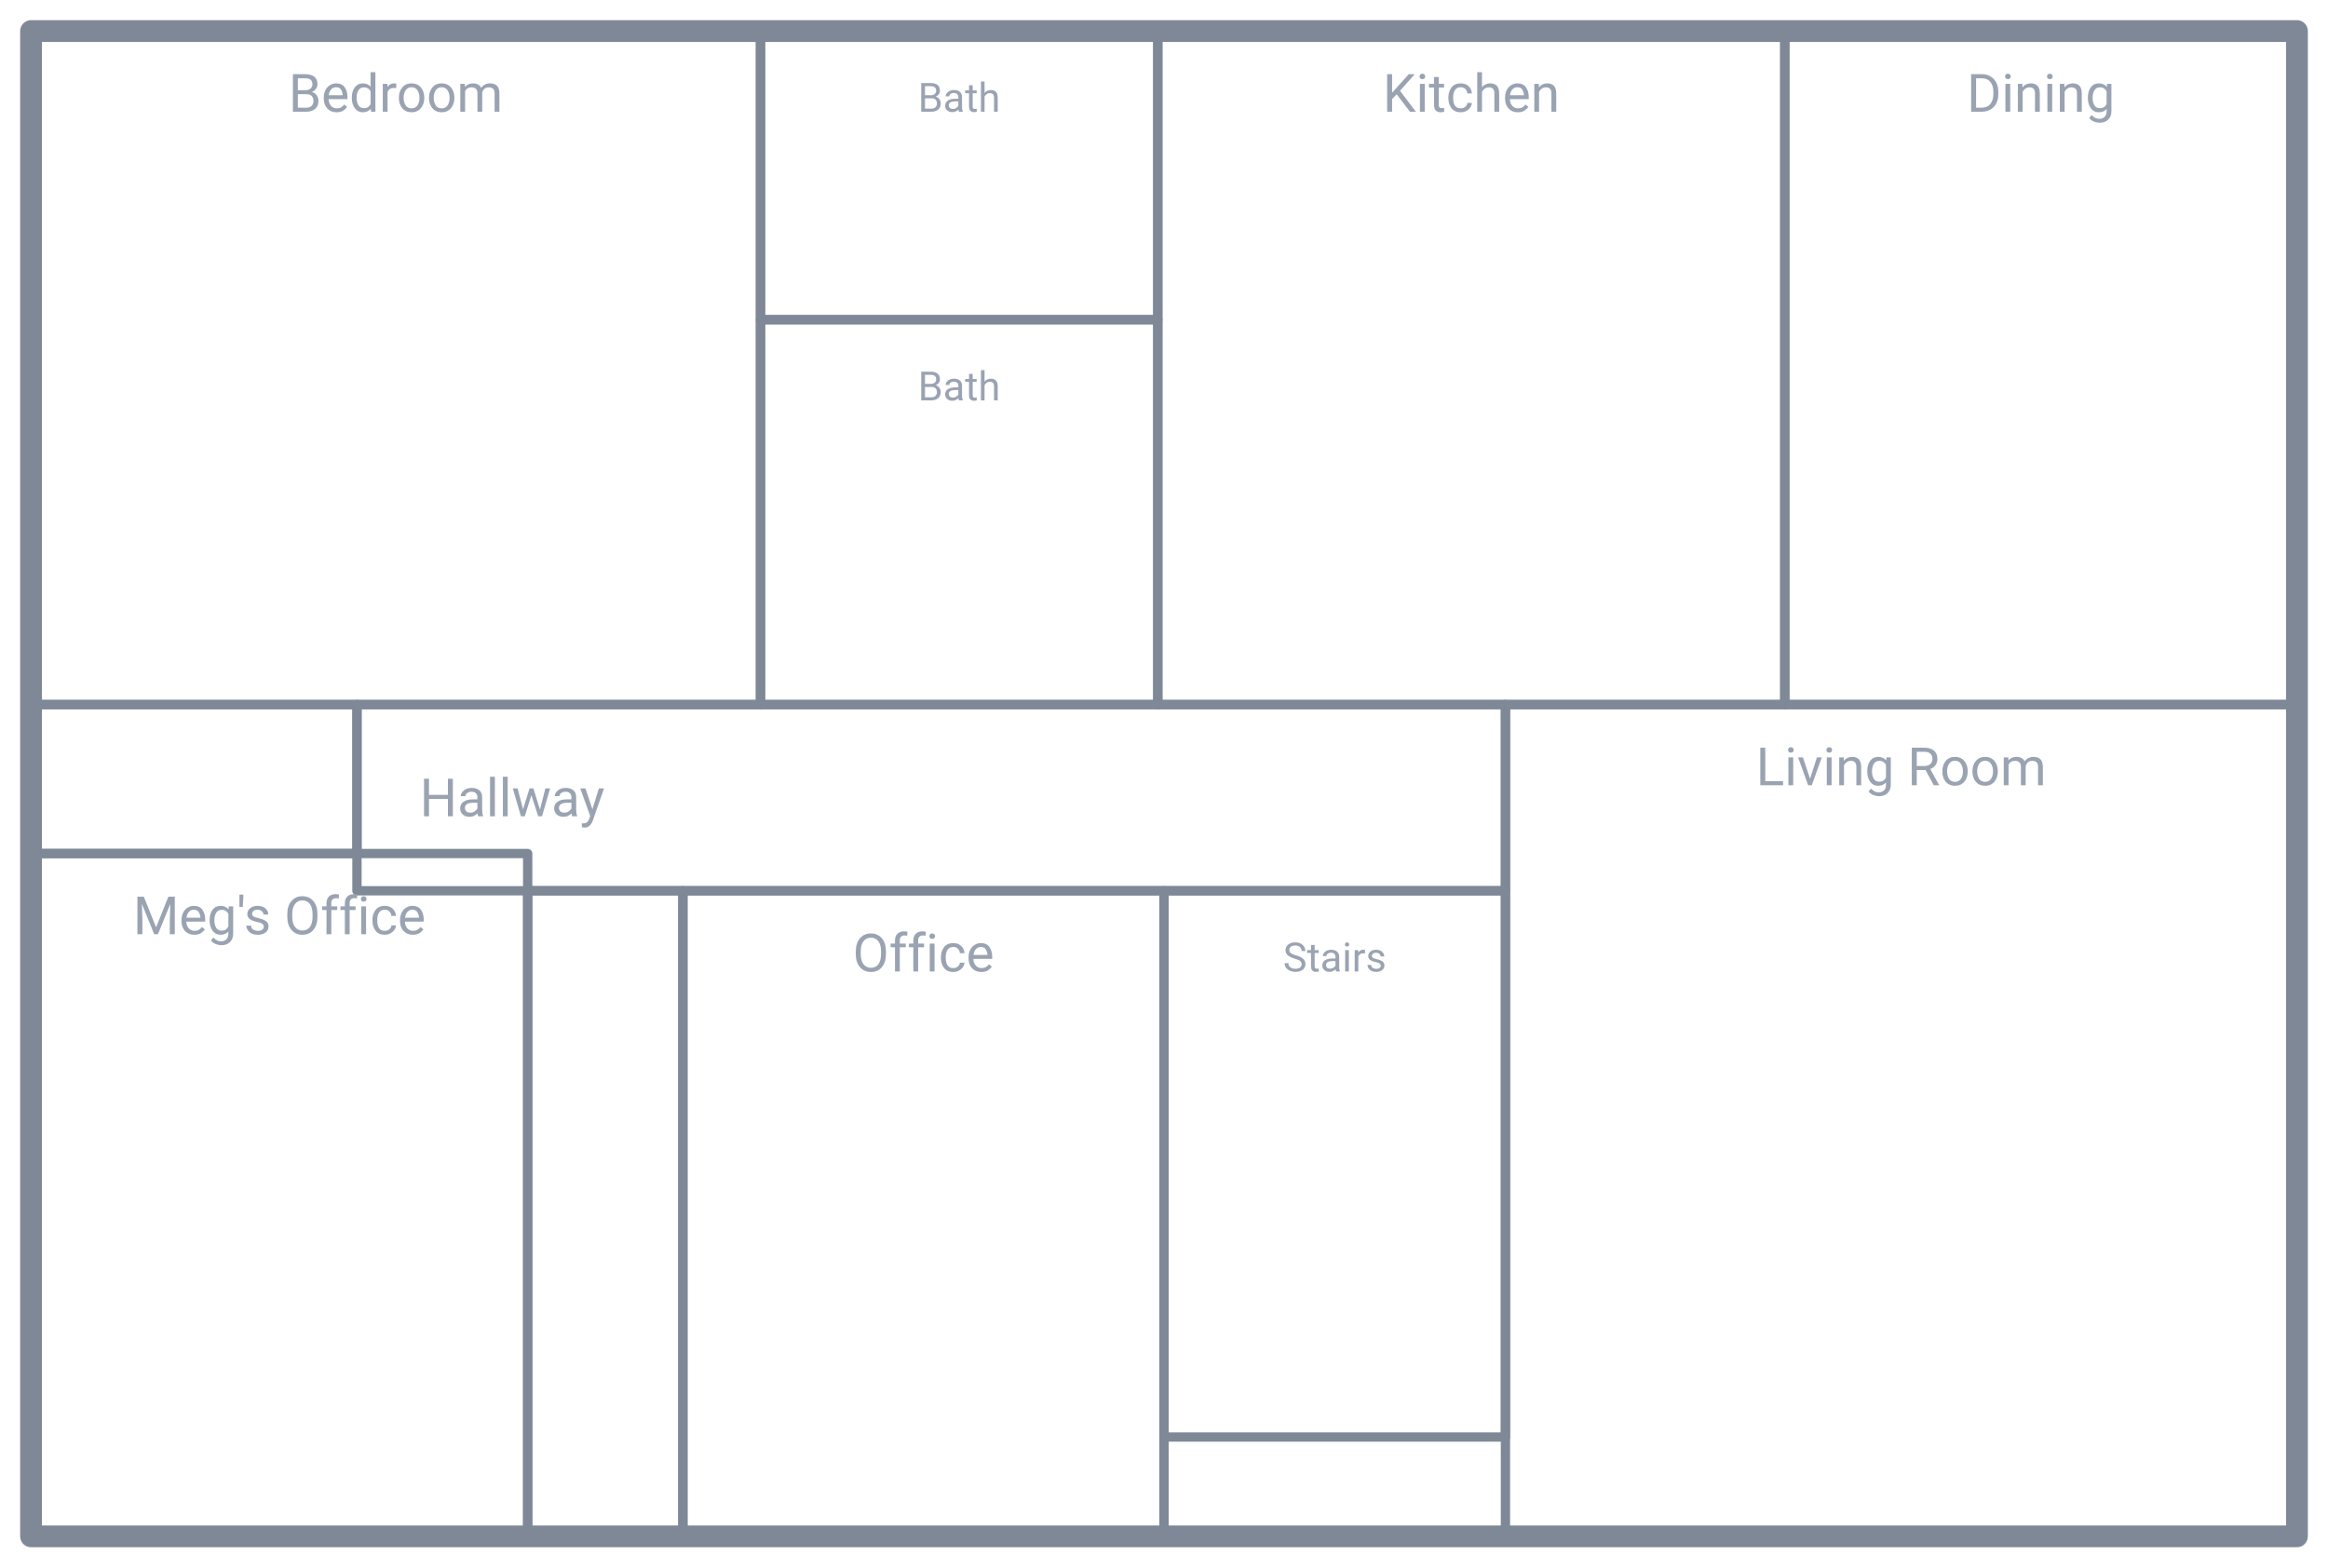
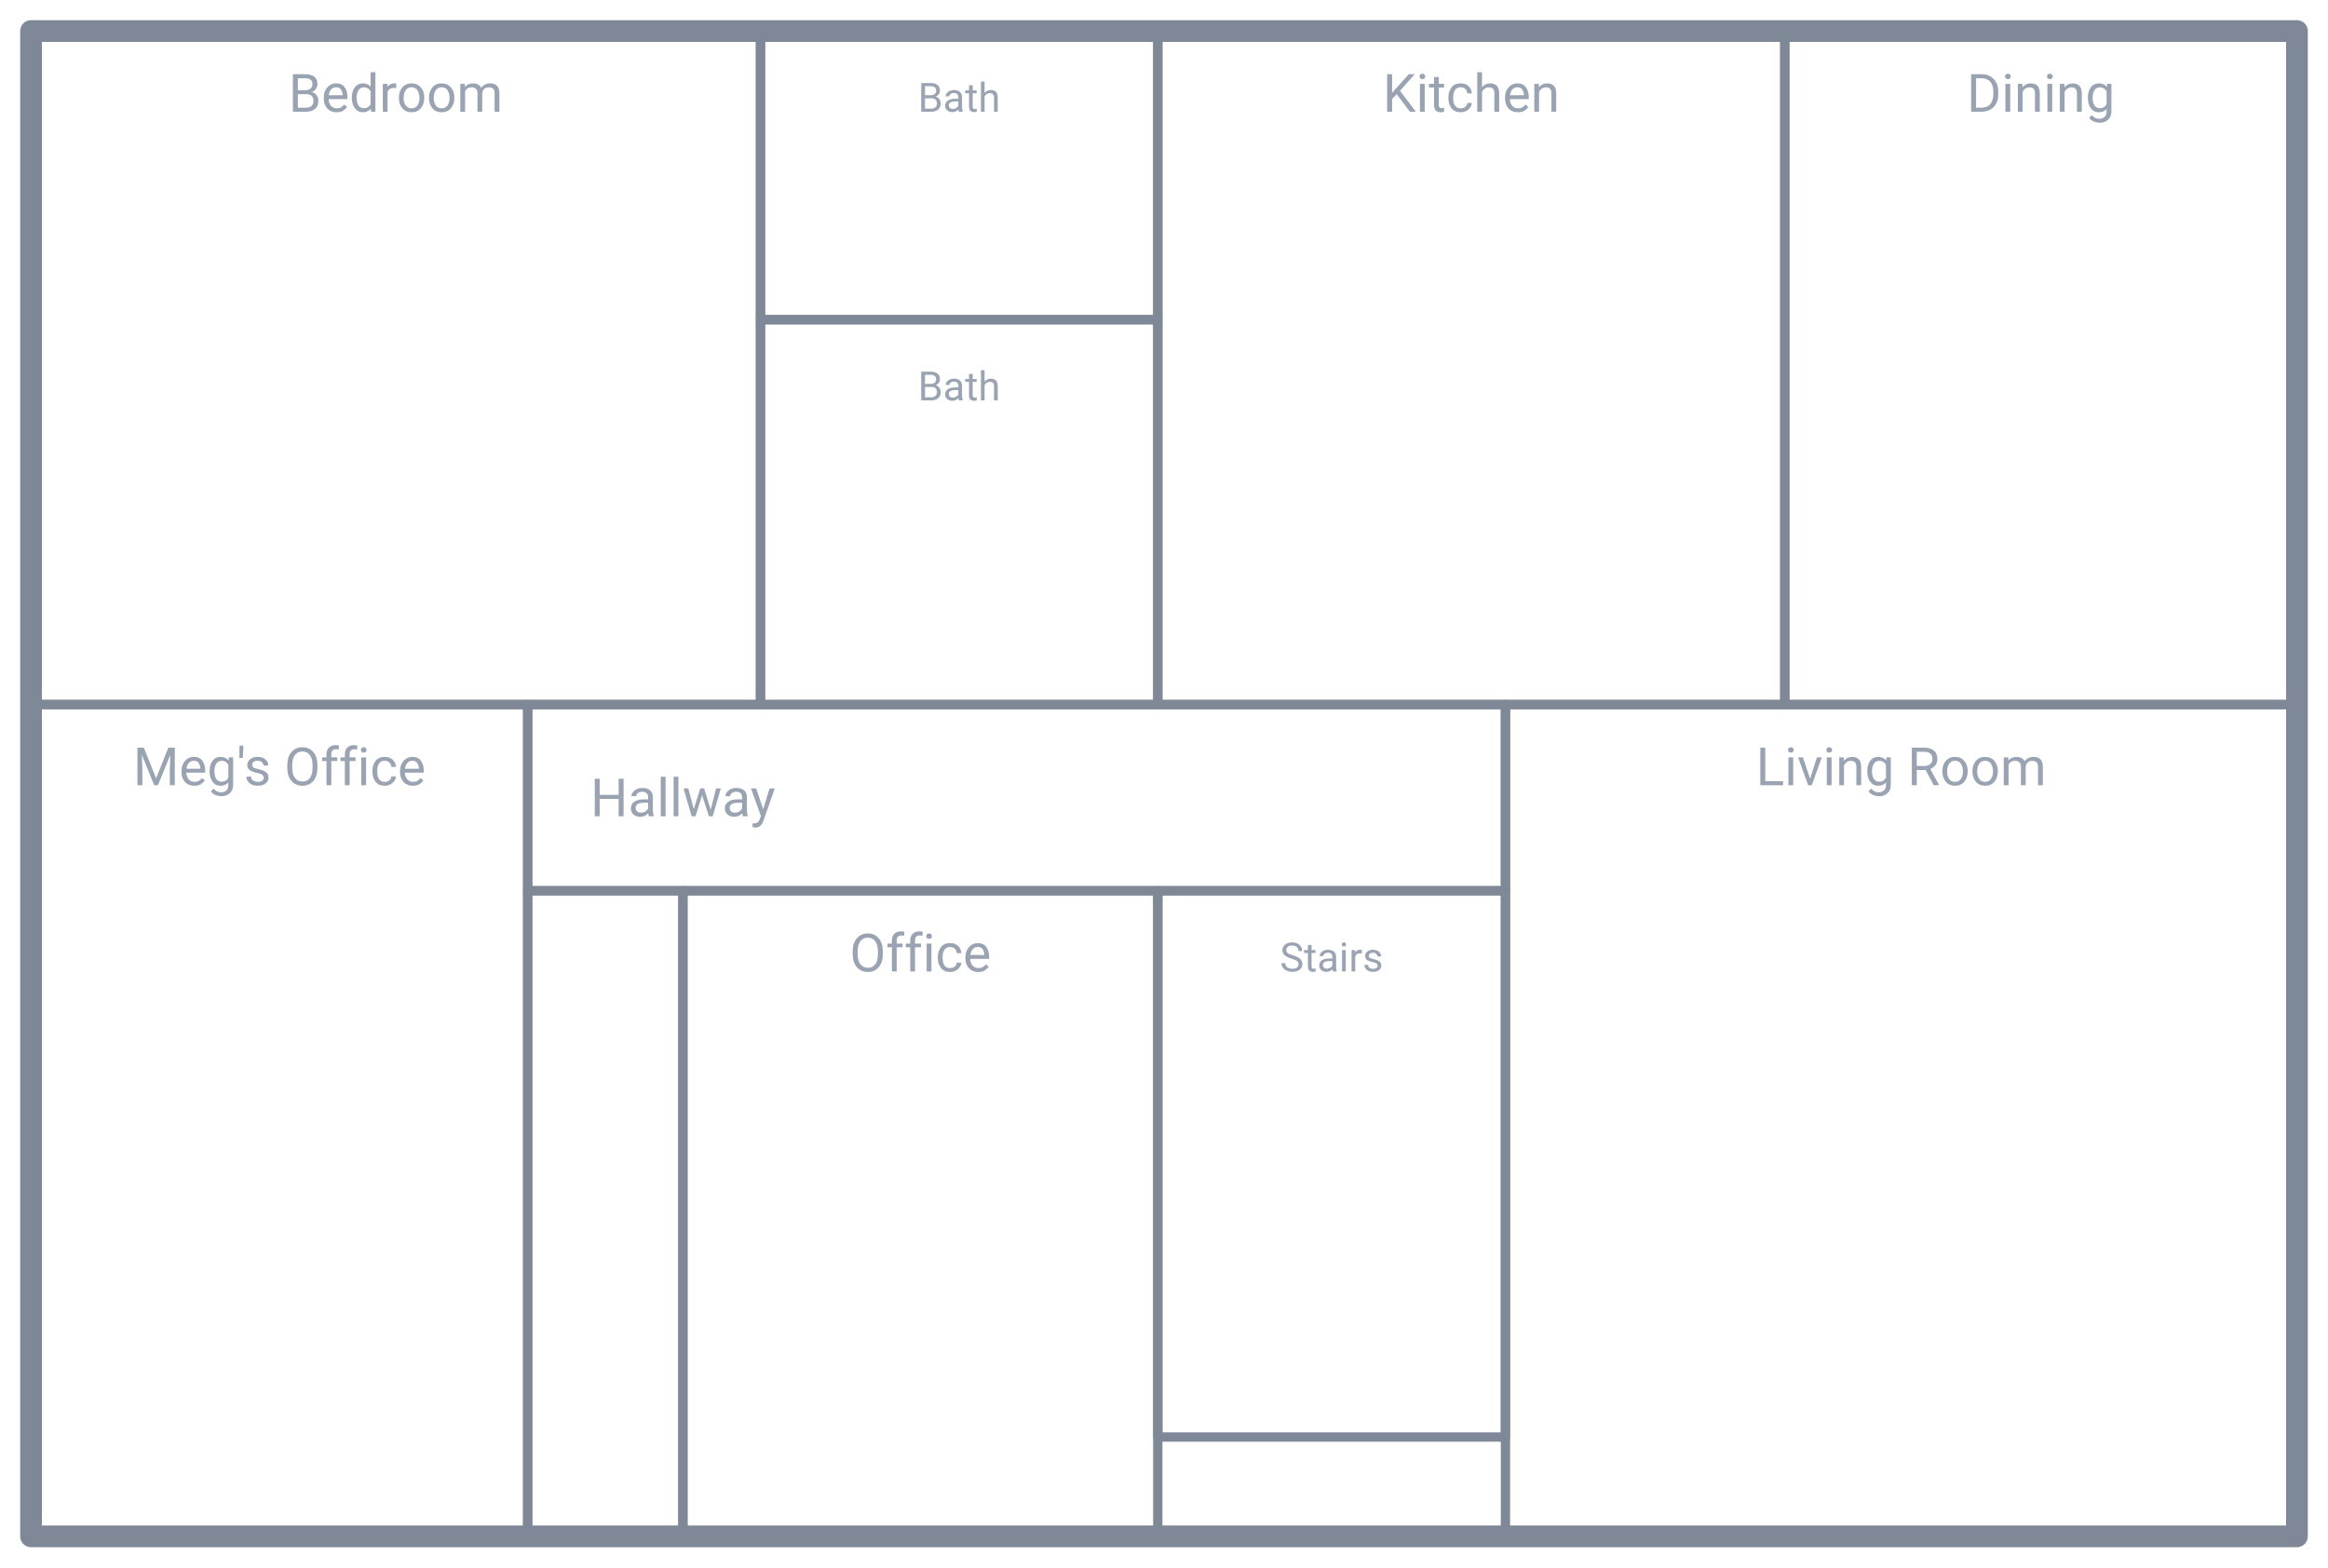
<svg xmlns="http://www.w3.org/2000/svg" viewBox="-10 165 750 505">
  <g fill="none" stroke="#7f8896" stroke-linejoin="round">
    <rect x="0" y="175" width="235" height="217" stroke-width="3" />
    <rect x="235" y="175" width="128" height="93" stroke-width="3" />
    <rect x="235" y="268" width="128" height="124" stroke-width="3" />
    <rect x="363" y="175" width="202" height="217" stroke-width="3" />
    <rect x="565" y="175" width="165" height="217" stroke-width="3" />
-     <rect x="0" y="392" width="105" height="48" stroke-width="3" />
-     <rect x="105" y="392" width="370" height="60" stroke-width="3" />
-     <rect x="0" y="440" width="160" height="220" stroke-width="3" />
+     <rect x="160" y="392" width="315" height="60" stroke-width="3" />
+     <rect x="0" y="392" width="160" height="268" stroke-width="3" />
    <rect x="160" y="452" width="50" height="208" stroke-width="3" />
-     <rect x="210" y="452" width="155" height="208" stroke-width="3" />
-     <rect x="365" y="452" width="110" height="176" stroke-width="3" />
+     <rect x="210" y="452" width="153" height="208" stroke-width="3" />
+     <rect x="363" y="452" width="112" height="176" stroke-width="3" />
    <rect x="475" y="392" width="255" height="268" stroke-width="3" />
    <rect x="0" y="175" width="730" height="485" stroke-width="7" />
  </g>
  <g fill="#9aa3b2" font-family="Roboto, sans-serif" text-anchor="middle">
    <text x="117.5" y="201" font-size="17">Bedroom</text>
    <text x="299.0" y="201" font-size="13">Bath</text>
    <text x="299.0" y="294" font-size="13">Bath</text>
    <text x="464.0" y="201" font-size="17">Kitchen</text>
    <text x="647.5" y="201" font-size="17">Dining</text>
-     <text x="155" y="428.0" font-size="17">Hallway</text>
-     <text x="80.0" y="466" font-size="17">Meg's Office</text>
-     <text x="287.5" y="478" font-size="17">Office</text>
-     <text x="420.0" y="478" font-size="13">Stairs</text>
+     <text x="210" y="428.0" font-size="17">Hallway</text>
+     <text x="80.0" y="418" font-size="17">Meg's Office</text>
+     <text x="286.5" y="478" font-size="17">Office</text>
+     <text x="419.0" y="478" font-size="13">Stairs</text>
    <text x="602.5" y="418" font-size="17">Living Room</text>
  </g>
</svg>
